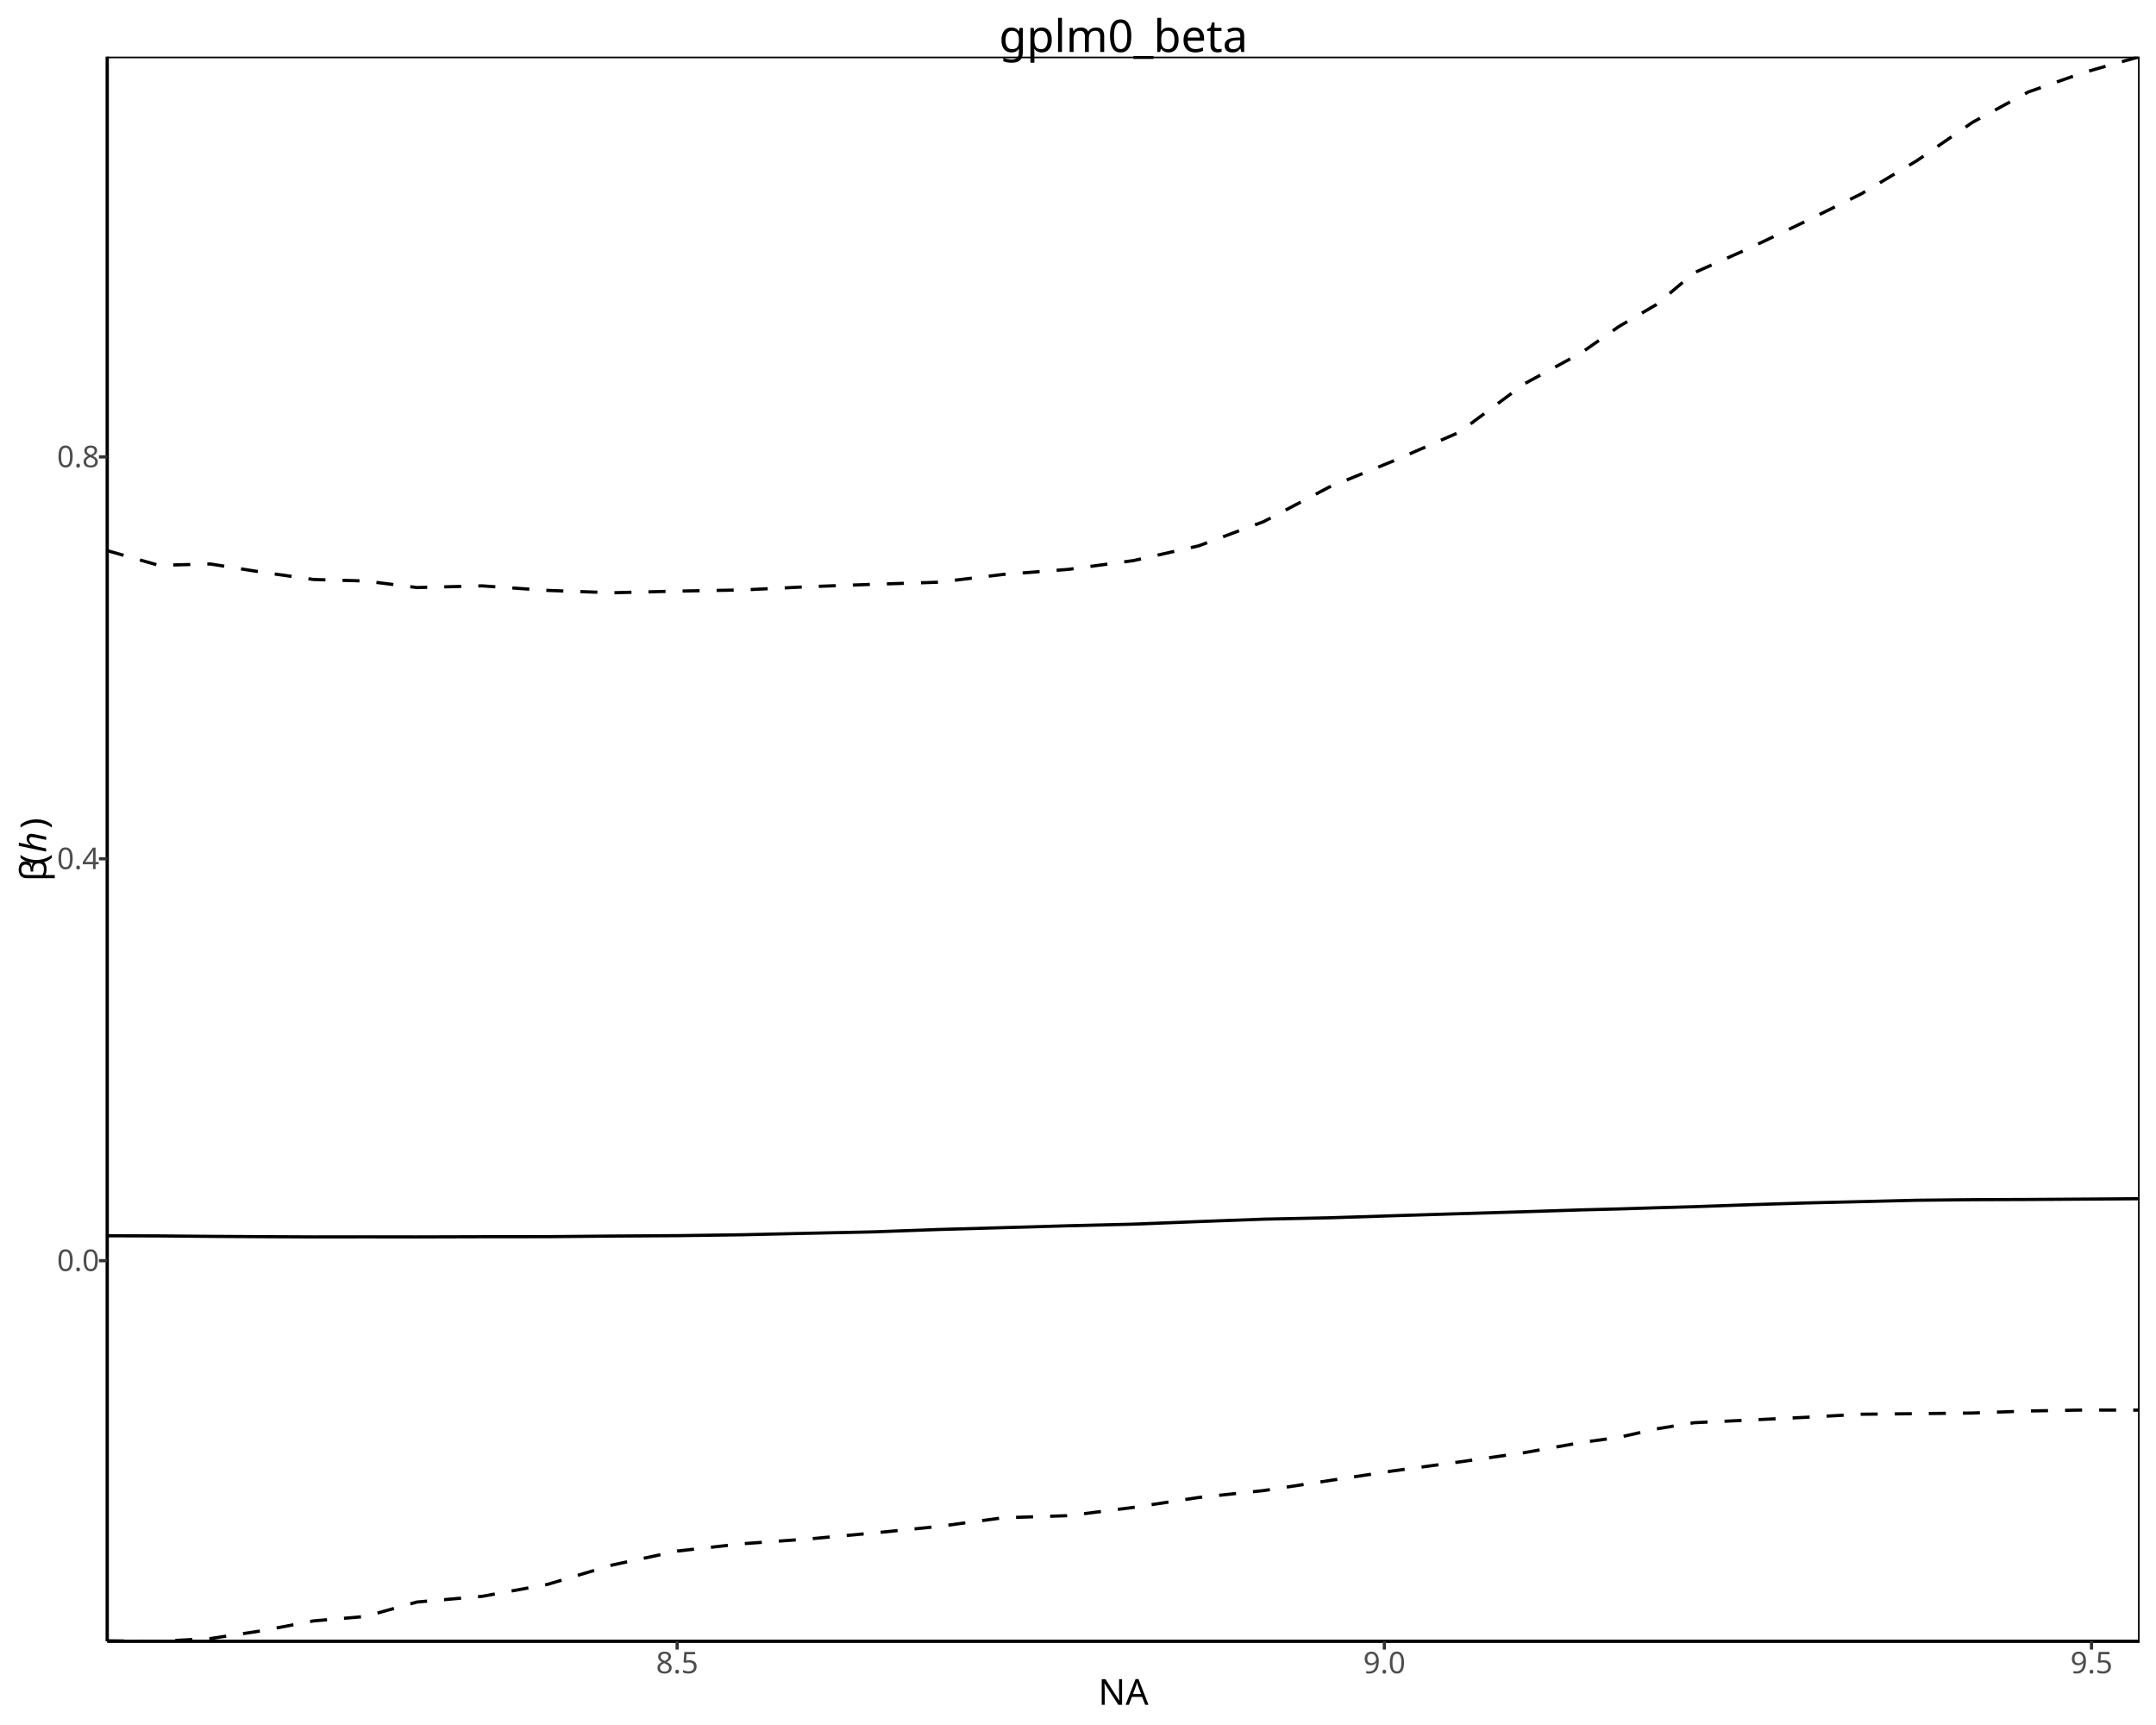
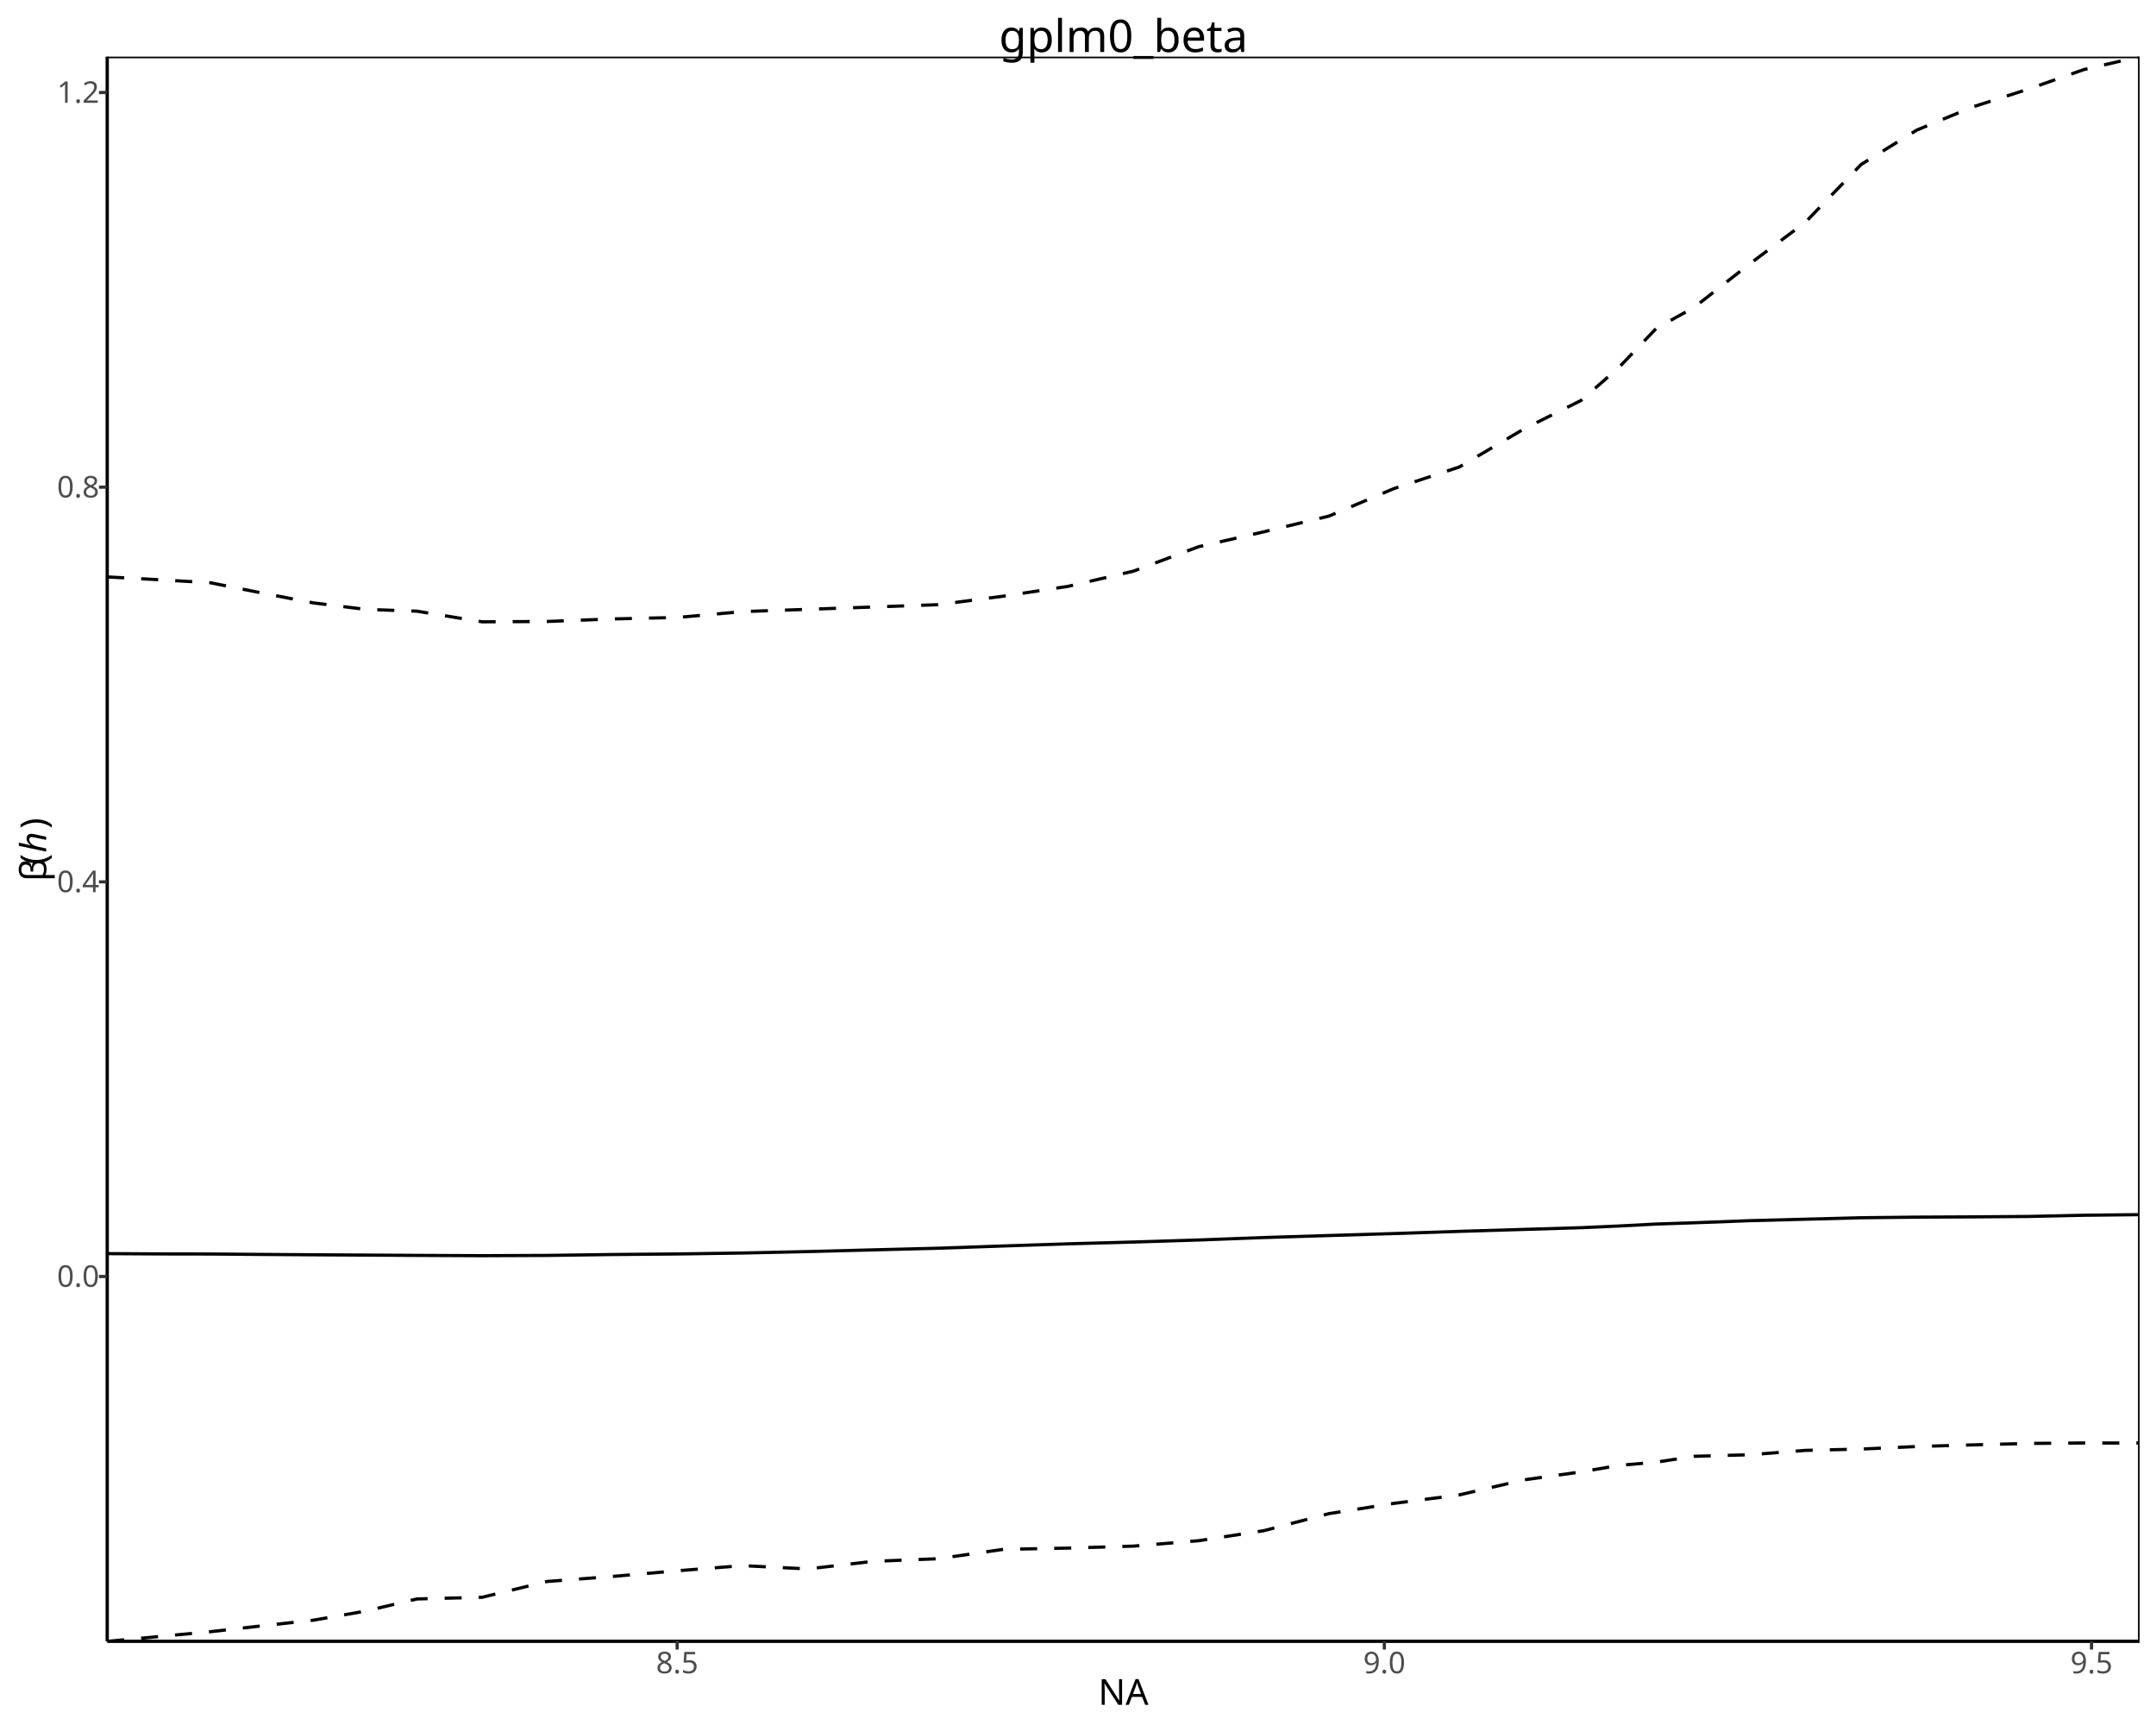
<svg xmlns="http://www.w3.org/2000/svg" class="svglite" data-engine-version="2.0" width="720.00pt" height="576.00pt" viewBox="0 0 720.00 576.00">
  <defs>
    <style type="text/css">
    .svglite line, .svglite polyline, .svglite polygon, .svglite path, .svglite rect, .svglite circle {
      fill: none;
      stroke: #000000;
      stroke-linecap: round;
      stroke-linejoin: round;
      stroke-miterlimit: 10.00;
    }
  </style>
  </defs>
  <rect width="100%" height="100%" style="stroke: none; fill: #FFFFFF;" />
  <defs>
    <clipPath id="cpMC4wMHw3MjAuMDB8MC4wMHw1NzYuMDA=">
      <rect x="0.00" y="0.00" width="720.00" height="576.00" />
    </clipPath>
  </defs>
  <g clip-path="url(#cpMC4wMHw3MjAuMDB8MC4wMHw1NzYuMDA=)">
    <rect x="0.00" y="0.00" width="720.00" height="576.00" style="stroke-width: 1.07; stroke: #FFFFFF; fill: #FFFFFF;" />
  </g>
  <defs>
    <clipPath id="cpMzUuNzl8NzE0LjUyfDE4LjkyfDU0OC4wNw==">
      <rect x="35.79" y="18.92" width="678.73" height="529.16" />
    </clipPath>
  </defs>
  <g clip-path="url(#cpMzUuNzl8NzE0LjUyfDE4LjkyfDU0OC4wNw==)">
    <rect x="35.79" y="18.92" width="678.73" height="529.16" style="stroke-width: 1.07; stroke: none; fill: #FFFFFF;" />
-     <polyline points="35.79,412.64 53.03,412.69 70.27,412.84 87.51,412.94 104.75,413.02 121.99,413.00 139.23,413.02 160.99,412.96 182.74,412.94 204.50,412.74 226.25,412.60 248.01,412.30 269.76,411.81 291.51,411.34 313.27,410.55 335.02,409.93 356.78,409.30 378.53,408.76 400.29,407.90 422.04,407.09 443.80,406.64 465.55,405.94 487.31,405.27 509.06,404.61 528.02,404.00 540.60,403.68 553.17,403.29 565.74,402.93 584.34,402.27 602.93,401.69 621.53,401.24 640.13,400.78 658.73,400.59 677.33,400.52 695.92,400.40 714.52,400.27 " style="stroke-width: 1.07; stroke-linecap: butt;" />
-     <polyline points="35.79,547.89 53.03,548.07 70.27,547.13 87.51,544.52 104.75,541.23 121.99,539.76 139.23,534.94 160.99,533.04 182.74,529.08 204.50,522.57 226.25,517.91 248.01,515.47 269.76,513.90 291.51,511.91 313.27,509.72 335.02,506.80 356.78,506.10 378.53,503.34 400.29,500.03 422.04,497.72 443.80,494.40 465.55,491.10 487.31,488.17 509.06,485.06 528.02,481.68 540.60,479.95 553.17,477.13 565.74,475.06 584.34,474.17 602.93,473.26 621.53,472.23 640.13,472.04 658.73,471.83 677.33,471.15 695.92,470.82 714.52,470.87 " style="stroke-width: 1.07; stroke-dasharray: 5.69,5.69; stroke-linecap: butt;" />
-     <polyline points="35.79,183.86 53.03,188.77 70.27,188.32 87.51,191.07 104.75,193.50 121.99,194.00 139.23,196.19 160.99,195.63 182.74,197.14 204.50,197.93 226.25,197.38 248.01,196.99 269.76,195.92 291.51,195.11 313.27,194.41 335.02,191.81 356.78,190.12 378.53,187.19 400.29,182.27 422.04,174.16 443.80,162.69 465.55,153.82 487.31,144.34 509.06,128.16 528.02,117.85 540.60,109.05 553.17,101.69 565.74,91.09 584.34,82.81 602.93,73.93 621.53,64.76 640.13,53.66 658.73,40.84 677.33,30.73 695.92,24.19 714.52,18.92 " style="stroke-width: 1.07; stroke-dasharray: 5.69,5.69; stroke-linecap: butt;" />
+     <polyline points="35.79,418.60 53.03,418.70 70.27,418.73 87.51,418.87 104.75,418.99 121.99,419.09 139.23,419.19 160.99,419.29 182.74,419.20 204.50,418.90 226.25,418.71 248.01,418.40 269.76,417.92 291.51,417.35 313.27,416.80 335.02,416.05 356.78,415.33 378.53,414.73 400.29,414.05 422.04,413.23 443.80,412.56 465.55,411.90 487.31,411.17 509.06,410.51 528.02,409.94 540.60,409.38 553.17,408.72 565.74,408.30 584.34,407.60 602.93,407.11 621.53,406.62 640.13,406.42 658.73,406.33 677.33,406.19 695.92,405.79 714.52,405.59 " style="stroke-width: 1.07; stroke-linecap: butt;" />
+     <polyline points="35.79,548.07 53.03,546.47 70.27,544.84 87.51,542.89 104.75,540.99 121.99,537.98 139.23,533.91 160.99,533.36 182.74,528.07 204.50,526.40 226.25,524.50 248.01,522.78 269.76,523.89 291.51,521.36 313.27,520.48 335.02,517.35 356.78,516.93 378.53,516.27 400.29,514.46 422.04,511.12 443.80,505.42 465.55,501.99 487.31,499.17 509.06,494.12 528.02,491.48 540.60,489.32 553.17,488.23 565.74,486.28 584.34,485.76 602.93,484.30 621.53,483.86 640.13,483.01 658.73,482.47 677.33,481.98 695.92,481.83 714.52,481.85 " style="stroke-width: 1.07; stroke-dasharray: 5.69,5.69; stroke-linecap: butt;" />
+     <polyline points="35.79,192.64 53.03,193.57 70.27,194.59 87.51,198.02 104.75,201.33 121.99,203.47 139.23,204.08 160.99,207.63 182.74,207.52 204.50,206.67 226.25,206.18 248.01,204.22 269.76,203.46 291.51,202.69 313.27,201.91 335.02,199.08 356.78,195.77 378.53,190.71 400.29,182.55 422.04,177.58 443.80,172.33 465.55,163.12 487.31,155.95 509.06,143.14 528.02,133.71 540.60,122.73 553.17,109.60 565.74,102.65 584.34,88.10 602.93,74.19 621.53,54.91 640.13,43.43 658.73,35.72 677.33,29.77 695.92,23.23 714.52,18.92 " style="stroke-width: 1.07; stroke-dasharray: 5.69,5.69; stroke-linecap: butt;" />
    <rect x="35.79" y="18.92" width="678.73" height="529.16" style="stroke-width: 1.07;" />
  </g>
  <g clip-path="url(#cpMC4wMHw3MjAuMDB8MC4wMHw1NzYuMDA=)">
    <polyline points="35.79,548.07 35.79,18.92 " style="stroke-width: 1.07; stroke-linecap: butt;" />
-     <text x="26.10" y="424.40" text-anchor="middle" style="font-size: 10.00px; fill: #4D4D4D; font-family: sans;" textLength="13.90px" lengthAdjust="spacingAndGlyphs">0.0</text>
-     <text x="26.10" y="290.21" text-anchor="middle" style="font-size: 10.00px; fill: #4D4D4D; font-family: sans;" textLength="13.90px" lengthAdjust="spacingAndGlyphs">0.4</text>
-     <text x="26.10" y="156.01" text-anchor="middle" style="font-size: 10.00px; fill: #4D4D4D; font-family: sans;" textLength="13.90px" lengthAdjust="spacingAndGlyphs">0.8</text>
-     <polyline points="33.05,420.96 35.79,420.96 " style="stroke-width: 1.07; stroke: #333333; stroke-linecap: butt;" />
-     <polyline points="33.05,286.76 35.79,286.76 " style="stroke-width: 1.07; stroke: #333333; stroke-linecap: butt;" />
-     <polyline points="33.05,152.57 35.79,152.57 " style="stroke-width: 1.07; stroke: #333333; stroke-linecap: butt;" />
+     <text x="26.10" y="429.68" text-anchor="middle" style="font-size: 10.00px; fill: #4D4D4D; font-family: sans;" textLength="13.90px" lengthAdjust="spacingAndGlyphs">0.0</text>
+     <text x="26.10" y="297.90" text-anchor="middle" style="font-size: 10.00px; fill: #4D4D4D; font-family: sans;" textLength="13.90px" lengthAdjust="spacingAndGlyphs">0.4</text>
+     <text x="26.10" y="166.11" text-anchor="middle" style="font-size: 10.00px; fill: #4D4D4D; font-family: sans;" textLength="13.90px" lengthAdjust="spacingAndGlyphs">0.8</text>
+     <text x="26.10" y="34.33" text-anchor="middle" style="font-size: 10.00px; fill: #4D4D4D; font-family: sans;" textLength="13.90px" lengthAdjust="spacingAndGlyphs">1.2</text>
+     <polyline points="33.05,426.24 35.79,426.24 " style="stroke-width: 1.07; stroke: #333333; stroke-linecap: butt;" />
+     <polyline points="33.05,294.46 35.79,294.46 " style="stroke-width: 1.07; stroke: #333333; stroke-linecap: butt;" />
+     <polyline points="33.05,162.67 35.79,162.67 " style="stroke-width: 1.07; stroke: #333333; stroke-linecap: butt;" />
+     <polyline points="33.05,30.89 35.79,30.89 " style="stroke-width: 1.07; stroke: #333333; stroke-linecap: butt;" />
    <polyline points="35.79,548.07 714.52,548.07 " style="stroke-width: 1.07; stroke-linecap: butt;" />
    <polyline points="226.14,550.81 226.14,548.07 " style="stroke-width: 1.07; stroke: #333333; stroke-linecap: butt;" />
    <polyline points="462.30,550.81 462.30,548.07 " style="stroke-width: 1.07; stroke: #333333; stroke-linecap: butt;" />
    <polyline points="698.46,550.81 698.46,548.07 " style="stroke-width: 1.07; stroke: #333333; stroke-linecap: butt;" />
    <text x="226.14" y="558.73" text-anchor="middle" style="font-size: 10.00px; fill: #4D4D4D; font-family: sans;" textLength="13.90px" lengthAdjust="spacingAndGlyphs">8.5</text>
    <text x="462.30" y="558.73" text-anchor="middle" style="font-size: 10.00px; fill: #4D4D4D; font-family: sans;" textLength="13.90px" lengthAdjust="spacingAndGlyphs">9.0</text>
    <text x="698.46" y="558.73" text-anchor="middle" style="font-size: 10.00px; fill: #4D4D4D; font-family: sans;" textLength="13.90px" lengthAdjust="spacingAndGlyphs">9.5</text>
    <text x="375.16" y="569.27" text-anchor="middle" style="font-size: 12.00px; font-family: sans;" textLength="16.68px" lengthAdjust="spacingAndGlyphs">NA</text>
    <text transform="translate(15.42,294.26) rotate(-90)" style="font-size: 12.00px; font-family: sans;" textLength="5.57px" lengthAdjust="spacingAndGlyphs">β</text>
    <text transform="translate(15.42,288.70) rotate(-90)" style="font-size: 12.00px; font-family: sans;" textLength="4.00px" lengthAdjust="spacingAndGlyphs">(</text>
    <text transform="translate(15.42,284.70) rotate(-90)" style="font-size: 12.00px; font-style: italic; font-family: sans;" textLength="6.67px" lengthAdjust="spacingAndGlyphs">h</text>
    <text transform="translate(15.42,276.72) rotate(-90)" style="font-size: 12.00px; font-family: sans;" textLength="4.00px" lengthAdjust="spacingAndGlyphs">)</text>
    <text x="375.16" y="17.36" text-anchor="middle" style="font-size: 15.00px; font-family: sans;" textLength="78.40px" lengthAdjust="spacingAndGlyphs">gplm0_beta</text>
  </g>
</svg>
